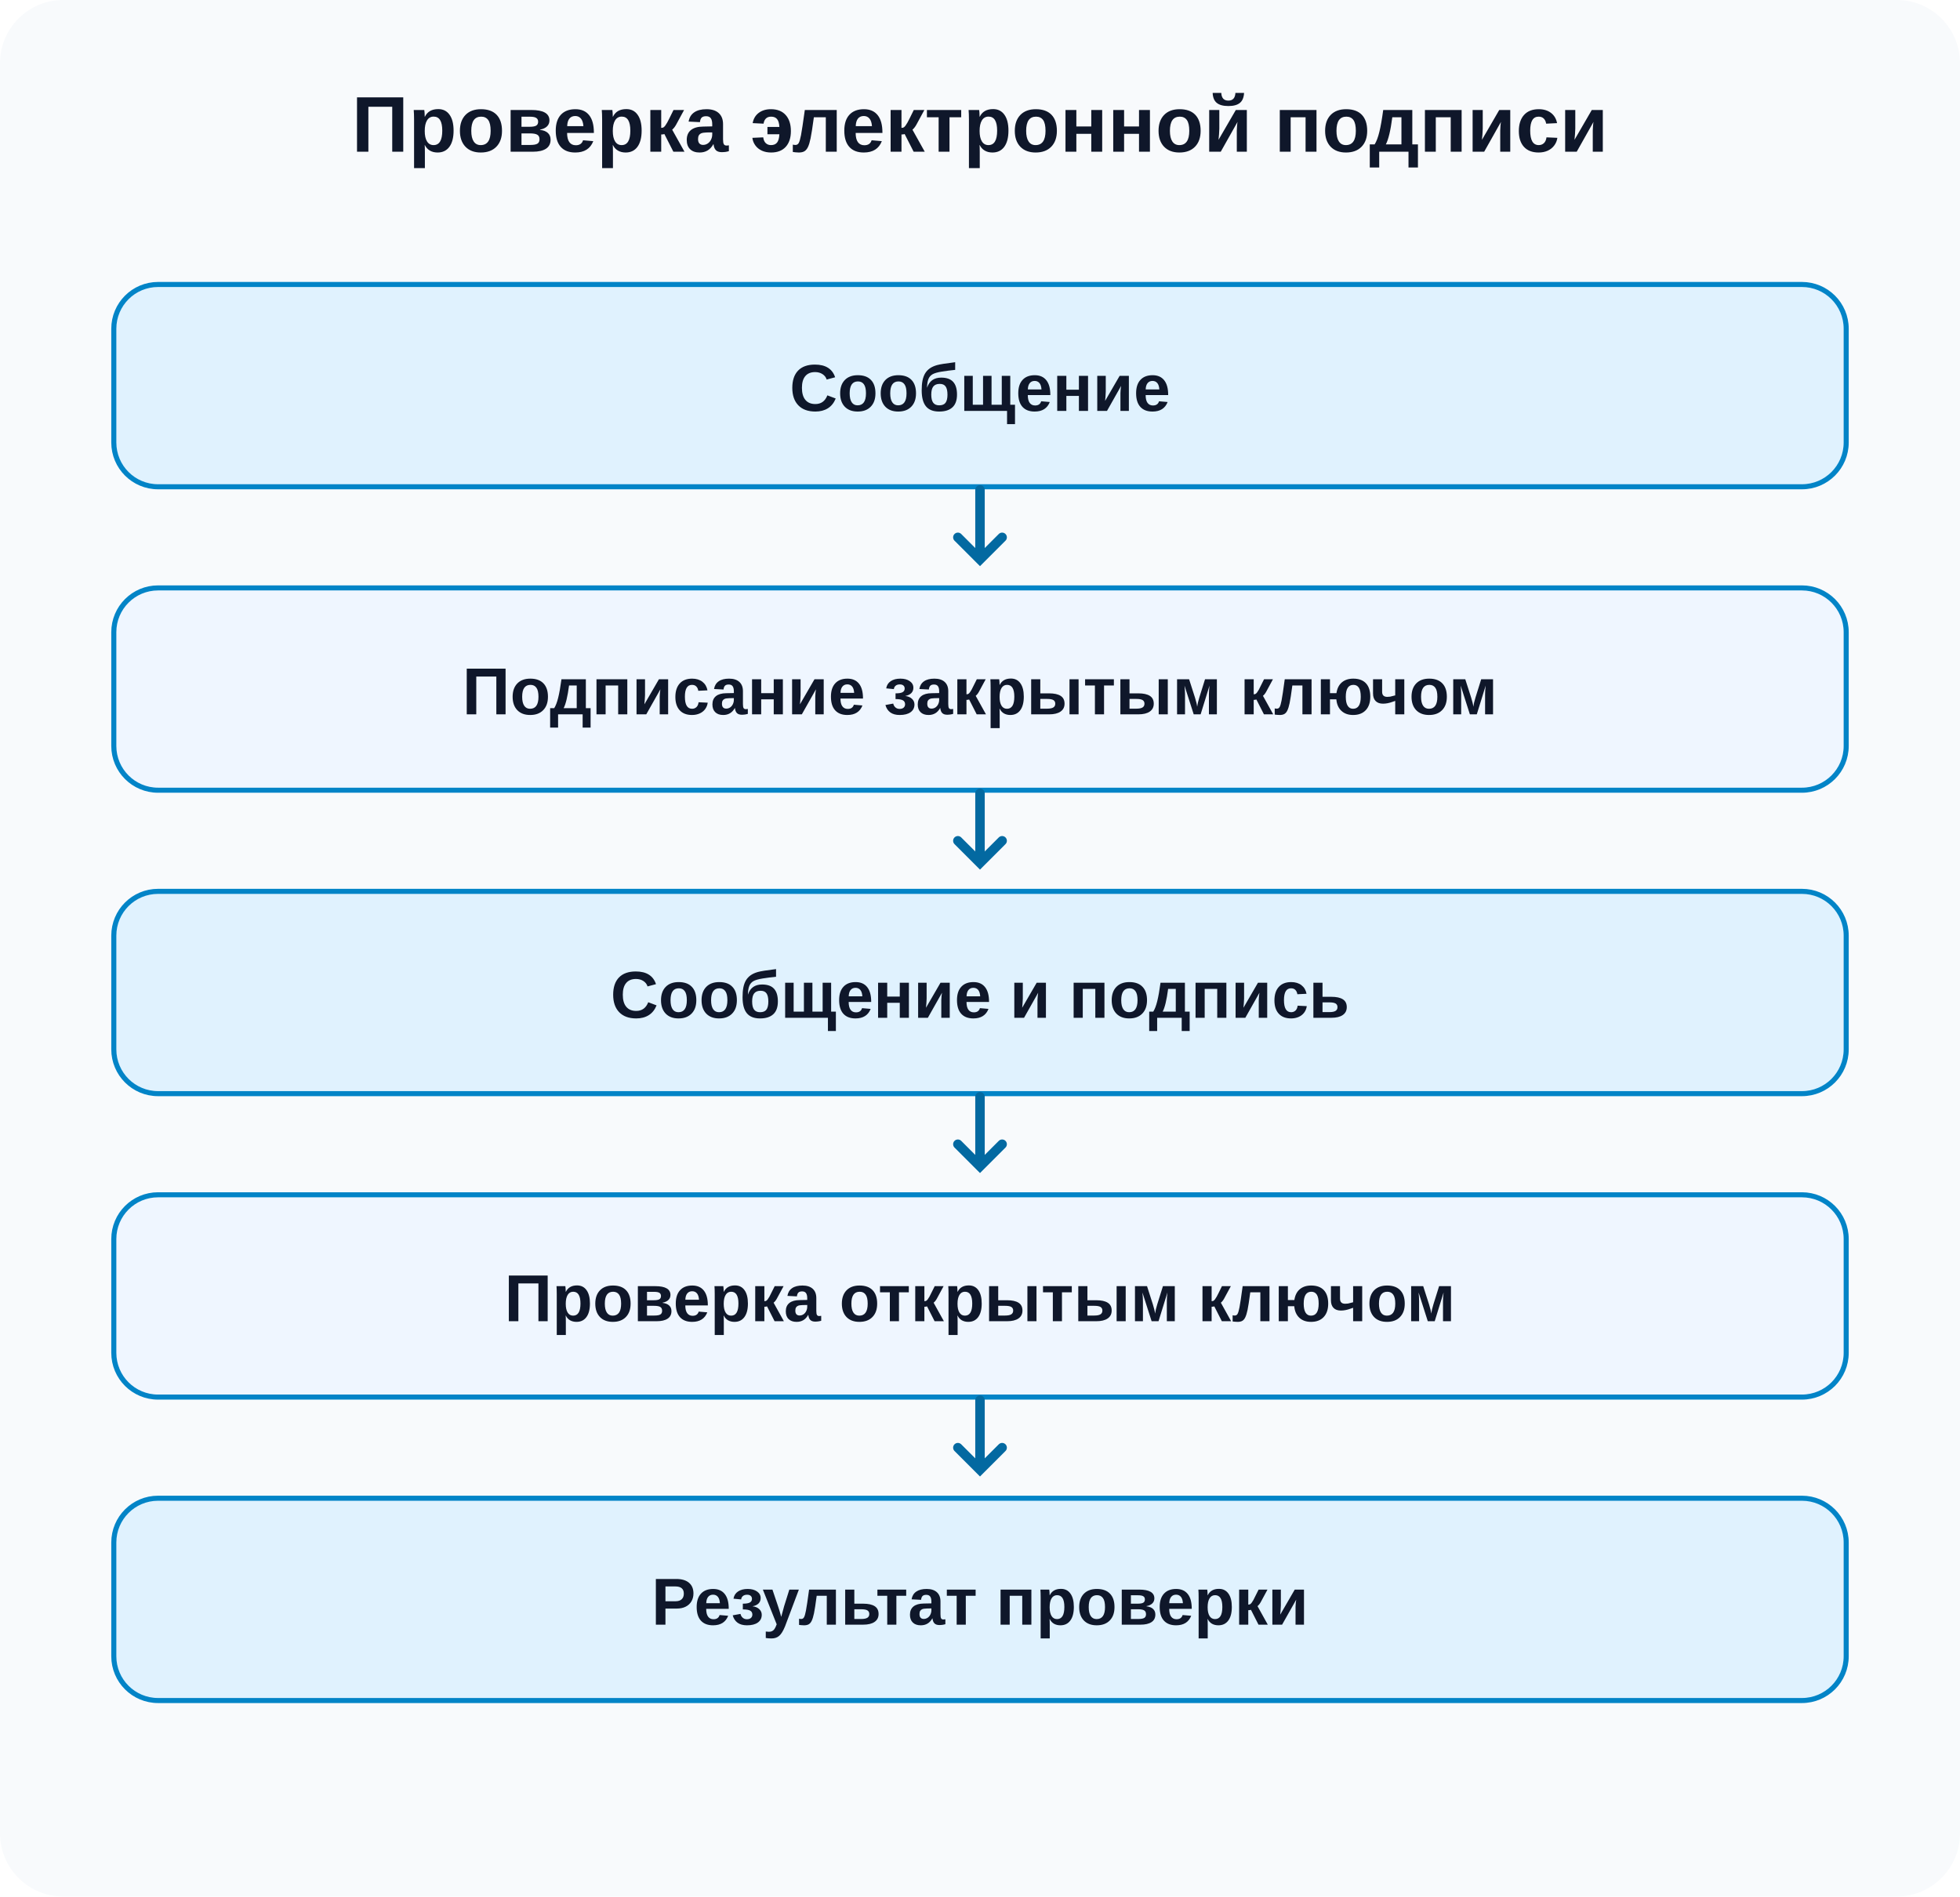
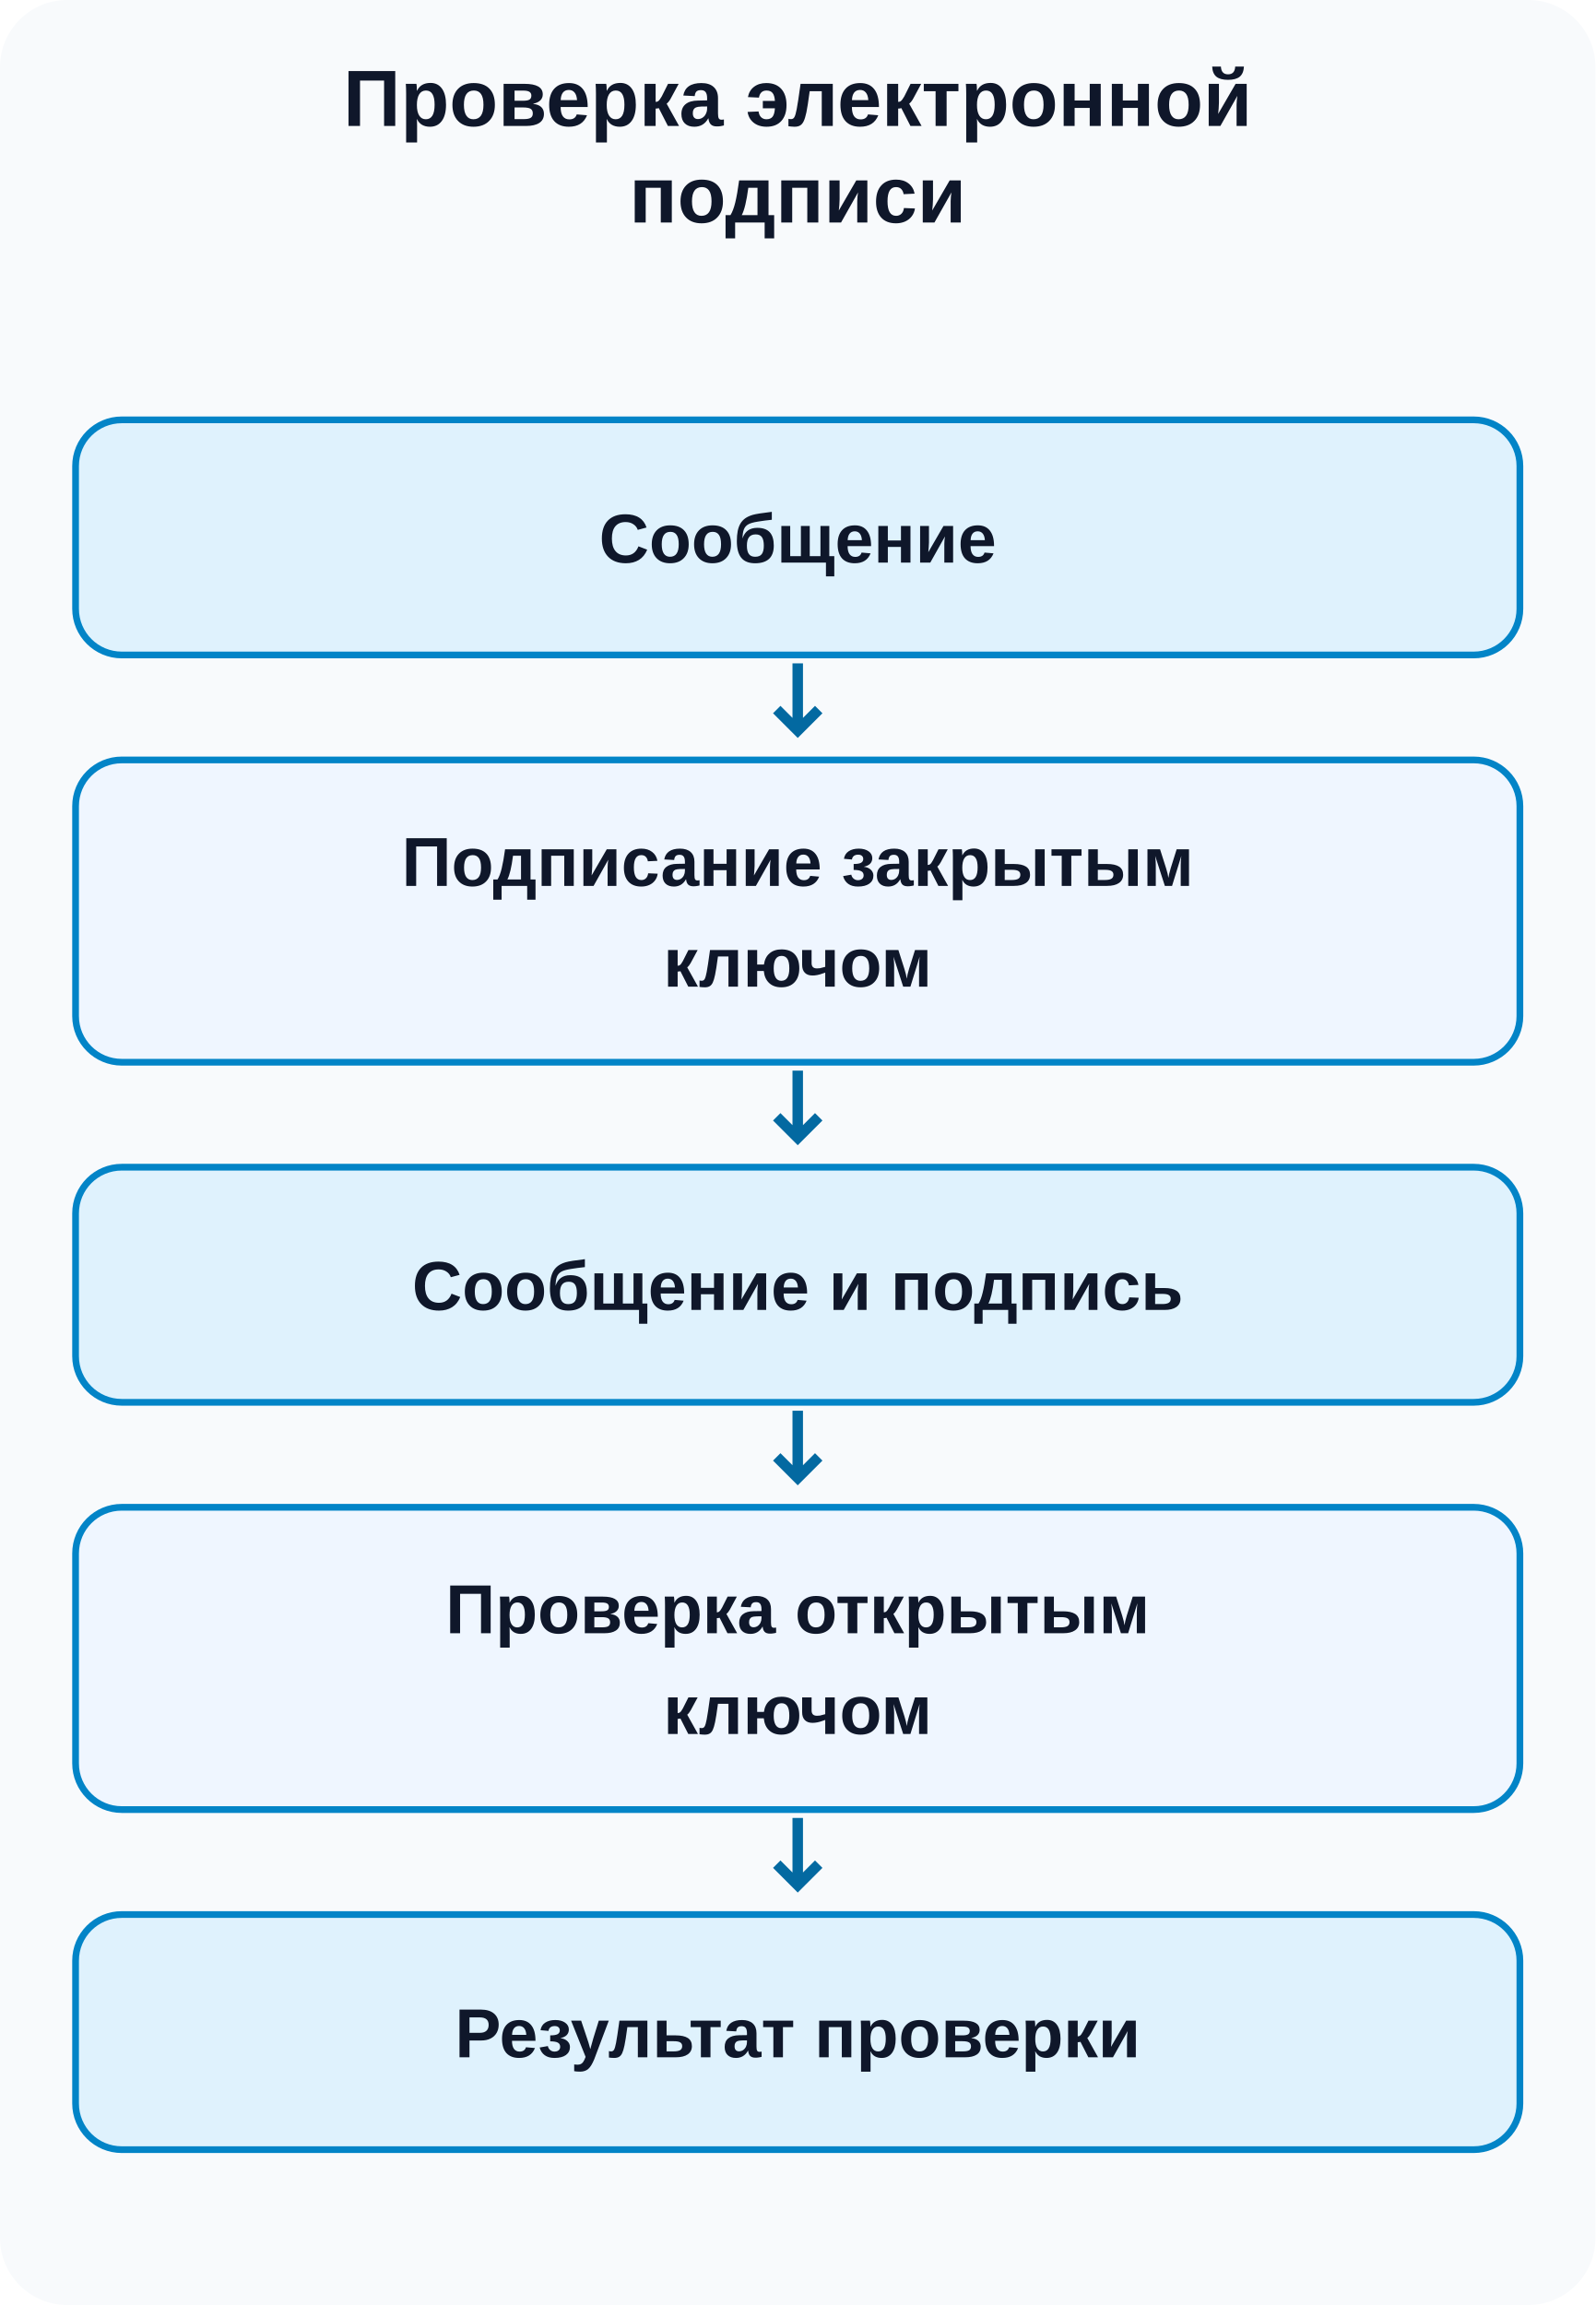
- <svg xmlns="http://www.w3.org/2000/svg" viewBox="0 0 620 600" role="img" aria-labelledby="title desc">
-   <rect width="100%" height="100%" fill="#f8fafc" rx="20" />
-   <text x="310" y="48" fill="#0f172a" text-anchor="middle" font-family="Arial, sans-serif" font-size="25" font-weight="700">Проверка электронной подписи</text>
-   <rect x="36" y="90" width="548" height="64" rx="14" fill="#e0f2fe" stroke="#0284c7" stroke-width="1.6" />
-   <text x="310" y="130" fill="#0f172a" text-anchor="middle" font-family="Arial, sans-serif" font-size="21" font-weight="600">Сообщение</text>
-   <path d="M310 155 V177 m-7-7 7 7 7-7" stroke="#0369a1" stroke-width="3" stroke-linecap="round" fill="none" />
-   <rect x="36" y="186" width="548" height="64" rx="14" fill="#eff6ff" stroke="#0284c7" stroke-width="1.6" />
-   <text x="310" y="226" fill="#0f172a" text-anchor="middle" font-family="Arial, sans-serif" font-size="21" font-weight="600">Подписание закрытым ключом</text>
-   <path d="M310 251 V273 m-7-7 7 7 7-7" stroke="#0369a1" stroke-width="3" stroke-linecap="round" fill="none" />
-   <rect x="36" y="282" width="548" height="64" rx="14" fill="#e0f2fe" stroke="#0284c7" stroke-width="1.6" />
-   <text x="310" y="322" fill="#0f172a" text-anchor="middle" font-family="Arial, sans-serif" font-size="21" font-weight="600">Сообщение и подпись</text>
-   <path d="M310 347 V369 m-7-7 7 7 7-7" stroke="#0369a1" stroke-width="3" stroke-linecap="round" fill="none" />
-   <rect x="36" y="378" width="548" height="64" rx="14" fill="#eff6ff" stroke="#0284c7" stroke-width="1.6" />
-   <text x="310" y="418" fill="#0f172a" text-anchor="middle" font-family="Arial, sans-serif" font-size="21" font-weight="600">Проверка открытым ключом</text>
-   <path d="M310 443 V465 m-7-7 7 7 7-7" stroke="#0369a1" stroke-width="3" stroke-linecap="round" fill="none" />
-   <rect x="36" y="474" width="548" height="64" rx="14" fill="#e0f2fe" stroke="#0284c7" stroke-width="1.6" />
-   <text x="310" y="514" fill="#0f172a" text-anchor="middle" font-family="Arial, sans-serif" font-size="21" font-weight="600">Результат проверки</text>
+ <svg xmlns="http://www.w3.org/2000/svg" viewBox="0 0 380 549" role="img" aria-labelledby="title desc">
+   <rect width="380" height="549" fill="#f8fafc" rx="16" />
+   <text x="190" y="30" fill="#0f172a" text-anchor="middle" font-size="19" font-family="Arial,sans-serif" font-weight="700">Проверка электронной</text>
+   <text x="190" y="53" fill="#0f172a" text-anchor="middle" font-size="19" font-family="Arial,sans-serif" font-weight="700">подписи</text>
+   <rect x="18" y="100" width="344" height="56" rx="11" fill="#dff2fd" stroke="#0284c7" stroke-width="1.6" />
+   <text x="190" y="134" text-anchor="middle" font-family="Arial,sans-serif" font-size="16.5" font-weight="600" fill="#0f172a">Сообщение</text>
+   <path d="M190 158v16m-5-5 5 5 5-5" stroke="#0369a1" stroke-width="2.5" fill="none" />
+   <rect x="18" y="181" width="344" height="72" rx="11" fill="#eff6ff" stroke="#0284c7" stroke-width="1.6" />
+   <text x="190" y="211" text-anchor="middle" font-family="Arial,sans-serif" font-size="16.5" font-weight="600" fill="#0f172a">Подписание закрытым</text>
+   <text x="190" y="235" text-anchor="middle" font-family="Arial,sans-serif" font-size="16.5" font-weight="600" fill="#0f172a">ключом</text>
+   <path d="M190 255v16m-5-5 5 5 5-5" stroke="#0369a1" stroke-width="2.5" fill="none" />
+   <rect x="18" y="278" width="344" height="56" rx="11" fill="#dff2fd" stroke="#0284c7" stroke-width="1.6" />
+   <text x="190" y="312" text-anchor="middle" font-family="Arial,sans-serif" font-size="16.5" font-weight="600" fill="#0f172a">Сообщение и подпись</text>
+   <path d="M190 336v16m-5-5 5 5 5-5" stroke="#0369a1" stroke-width="2.5" fill="none" />
+   <rect x="18" y="359" width="344" height="72" rx="11" fill="#eff6ff" stroke="#0284c7" stroke-width="1.6" />
+   <text x="190" y="389" text-anchor="middle" font-family="Arial,sans-serif" font-size="16.5" font-weight="600" fill="#0f172a">Проверка открытым</text>
+   <text x="190" y="413" text-anchor="middle" font-family="Arial,sans-serif" font-size="16.5" font-weight="600" fill="#0f172a">ключом</text>
+   <path d="M190 433v16m-5-5 5 5 5-5" stroke="#0369a1" stroke-width="2.5" fill="none" />
+   <rect x="18" y="456" width="344" height="56" rx="11" fill="#dff2fd" stroke="#0284c7" stroke-width="1.6" />
+   <text x="190" y="490" text-anchor="middle" font-family="Arial,sans-serif" font-size="16.5" font-weight="600" fill="#0f172a">Результат проверки</text>
</svg>
